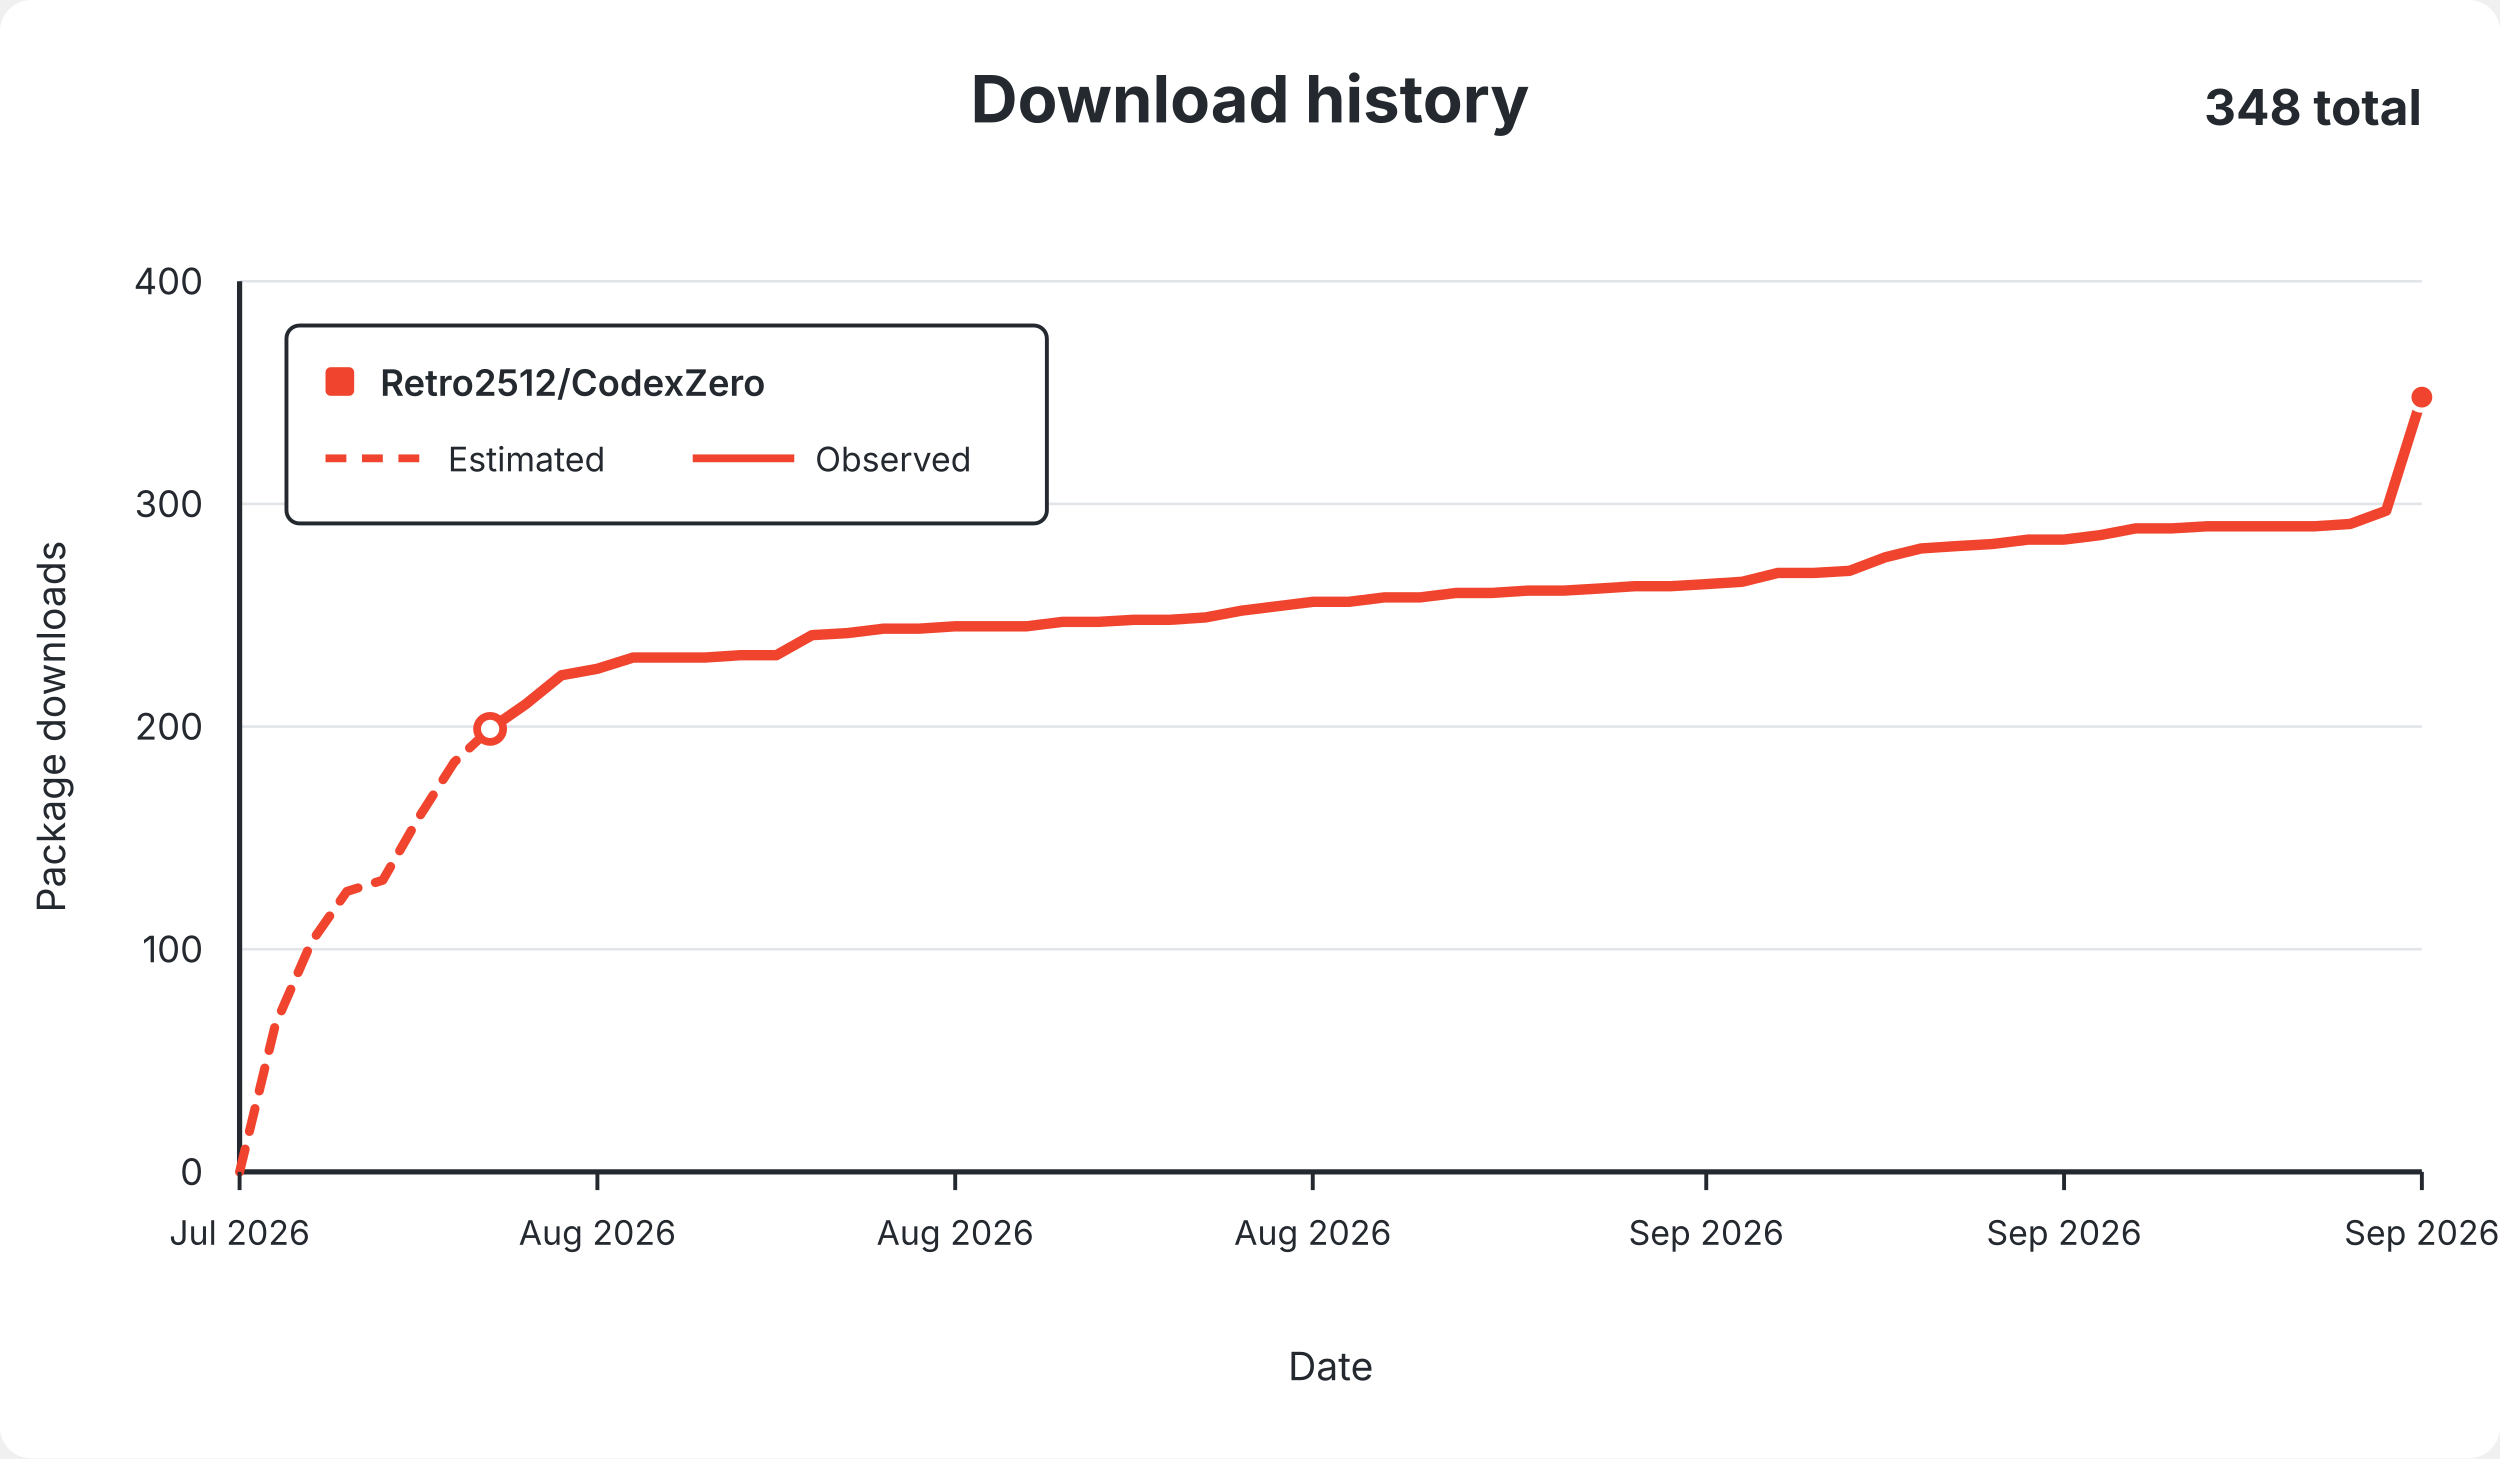
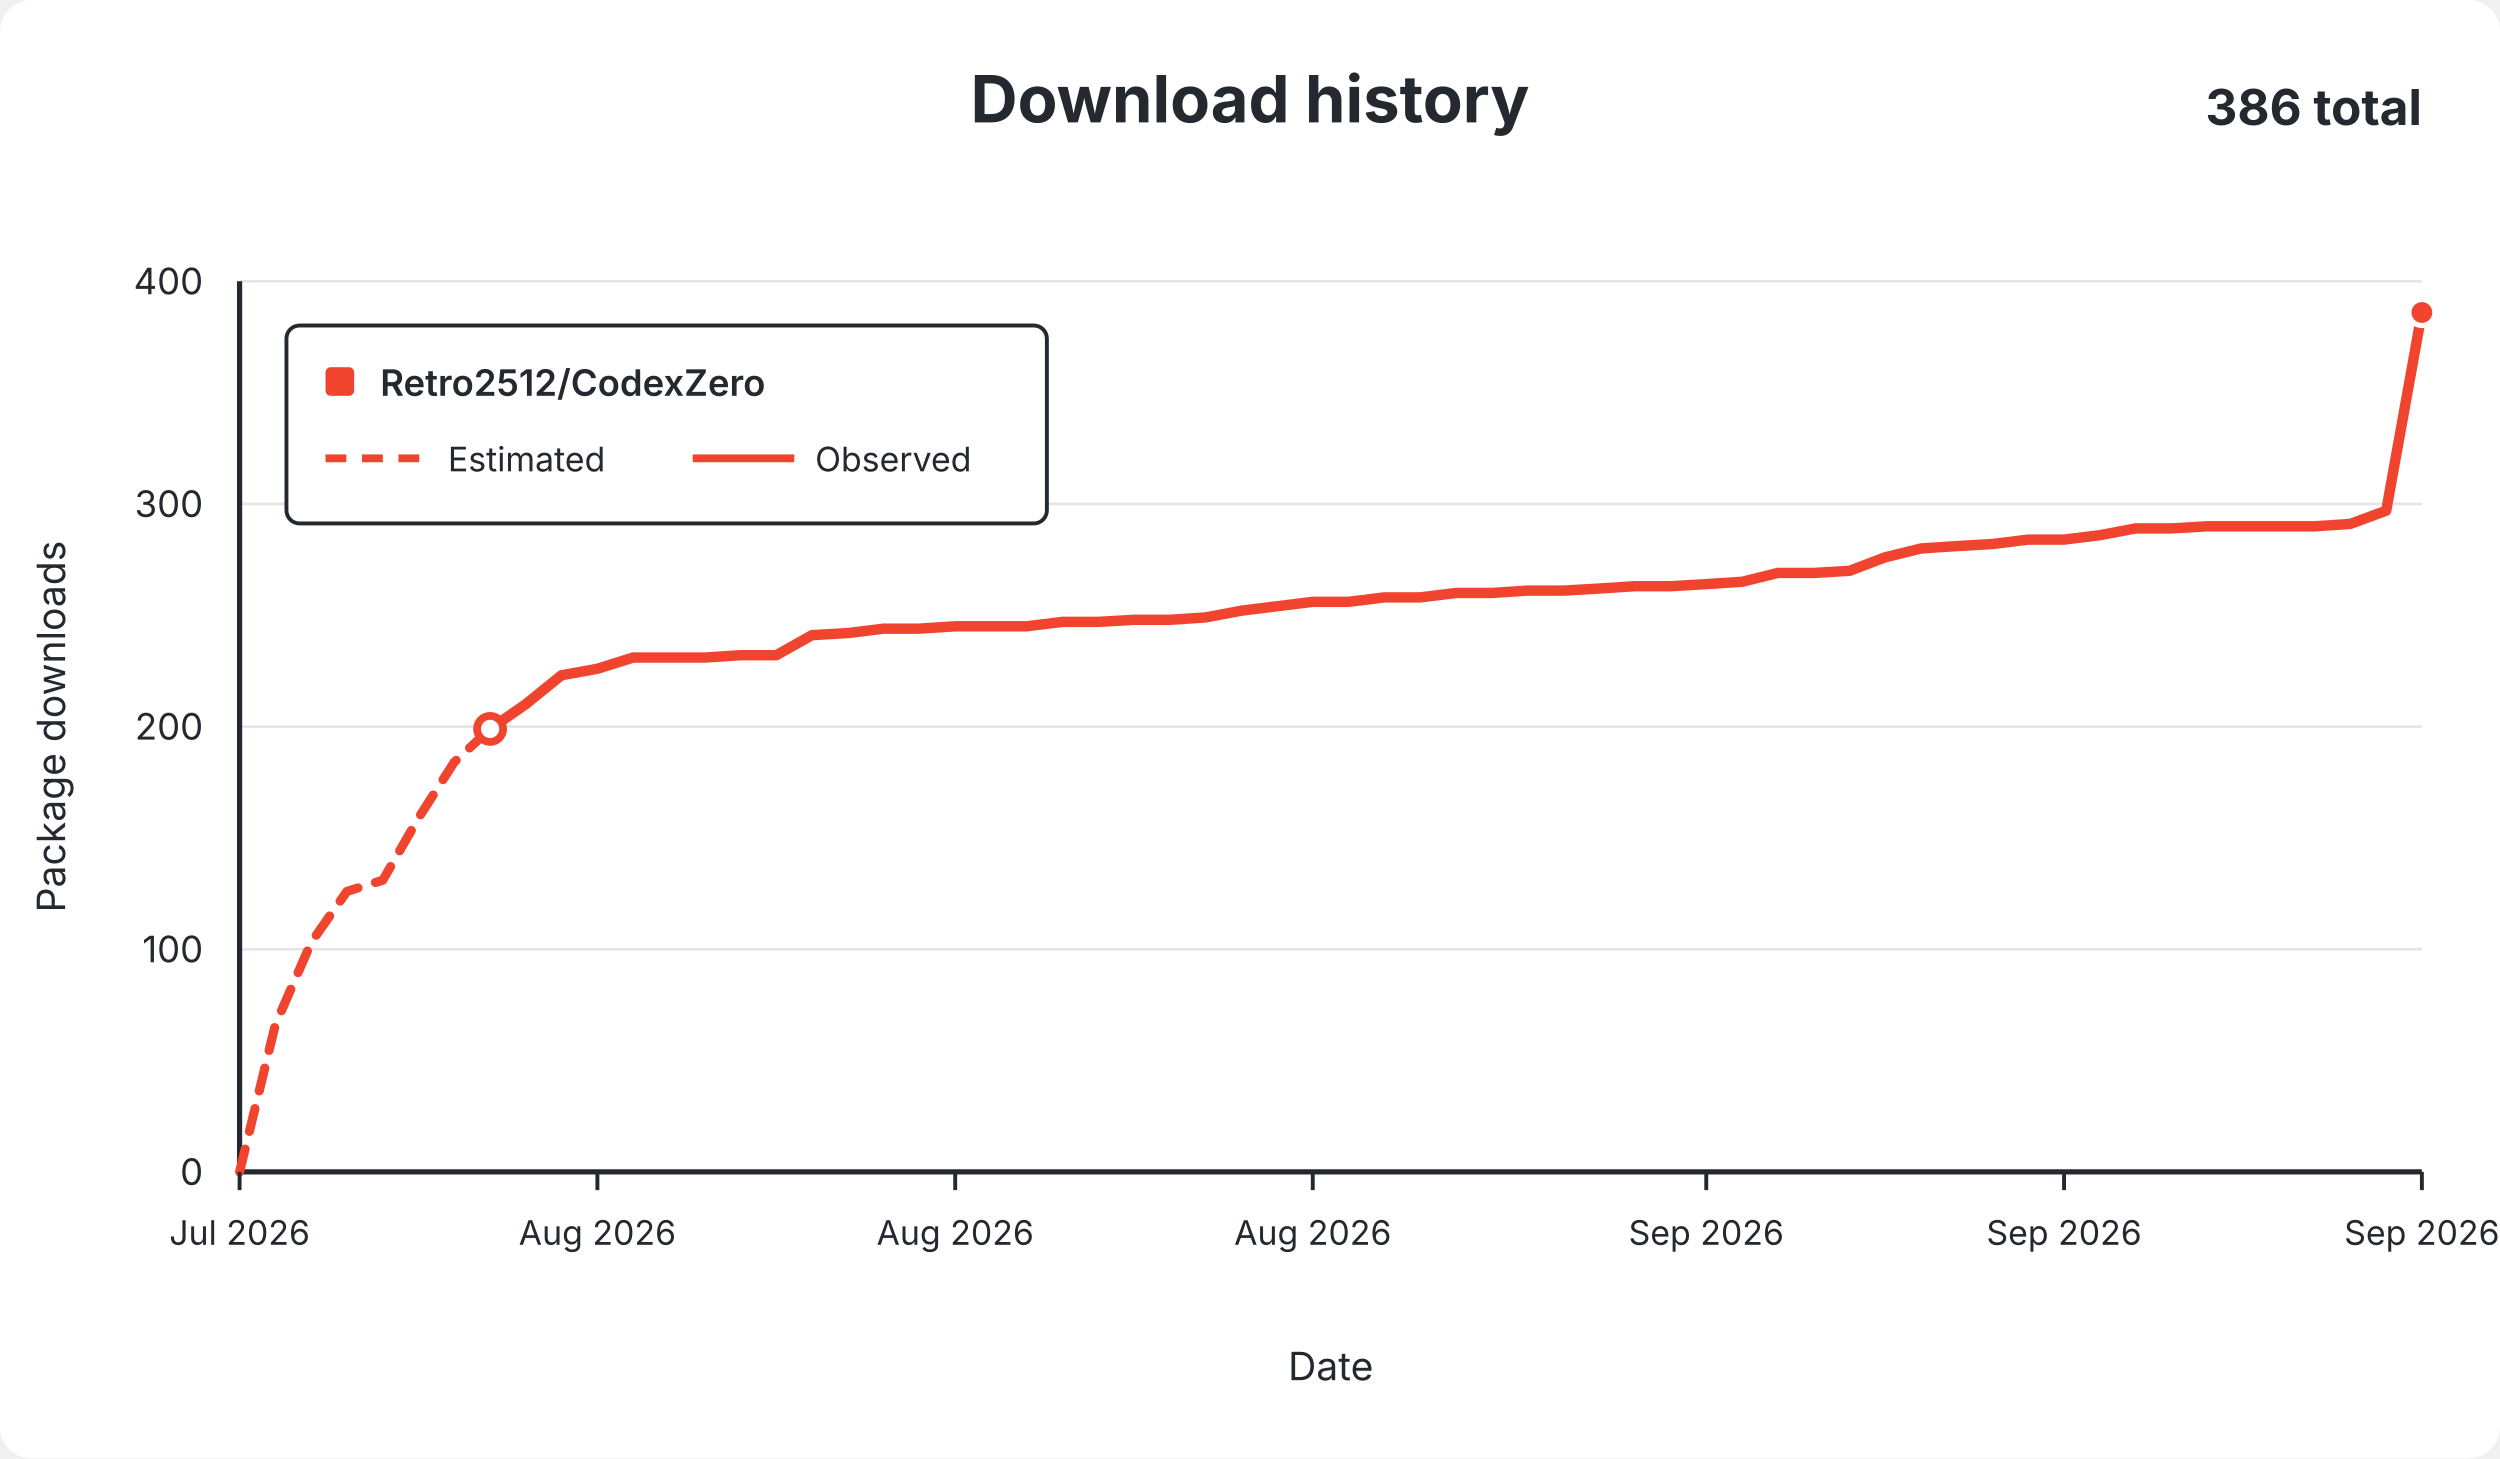
<svg xmlns="http://www.w3.org/2000/svg" width="960" height="560" viewBox="0 0 960 560" role="img">
  <rect width="960" height="560" rx="12" fill="#ffffff" />
  <g font-family="-apple-system,BlinkMacSystemFont,Segoe UI,sans-serif" fill="#24292f">
    <text x="480.0" y="47" text-anchor="middle" font-size="25" font-weight="650">Download history</text>
-     <text x="930" y="48" text-anchor="end" font-size="19" font-weight="650">348 total</text>
+     <text x="930" y="48" text-anchor="end" font-size="19" font-weight="650">386 total</text>
    <line x1="92" y1="450.0" x2="930" y2="450.0" stroke="#e1e4e8" stroke-width="1" />
    <text x="78" y="455.0" text-anchor="end" fill="#24292f" font-size="14">0</text>
    <line x1="92" y1="364.5" x2="930" y2="364.5" stroke="#e1e4e8" stroke-width="1" />
    <text x="78" y="369.5" text-anchor="end" fill="#24292f" font-size="14">100</text>
    <line x1="92" y1="279.0" x2="930" y2="279.0" stroke="#e1e4e8" stroke-width="1" />
    <text x="78" y="284.0" text-anchor="end" fill="#24292f" font-size="14">200</text>
    <line x1="92" y1="193.5" x2="930" y2="193.5" stroke="#e1e4e8" stroke-width="1" />
    <text x="78" y="198.5" text-anchor="end" fill="#24292f" font-size="14">300</text>
    <line x1="92" y1="108.0" x2="930" y2="108.0" stroke="#e1e4e8" stroke-width="1" />
    <text x="78" y="113.0" text-anchor="end" fill="#24292f" font-size="14">400</text>
    <line x1="92" y1="108" x2="92" y2="450" stroke="#24292f" stroke-width="2" />
    <line x1="92" y1="450" x2="930" y2="450" stroke="#24292f" stroke-width="2" />
    <path d="M 92.0 450.0 L 105.7 393.6 L 119.5 361.9 L 133.2 342.3 L 147.0 338.0 L 160.7 314.1 L 174.4 292.7 L 188.2 279.9" fill="none" stroke="#f0442e" stroke-width="3.5" stroke-dasharray="9 7" stroke-linecap="round" stroke-linejoin="round" />
-     <path d="M 188.2 279.9 L 201.9 270.4 L 215.6 259.3 L 229.4 256.8 L 243.1 252.5 L 256.9 252.5 L 270.6 252.5 L 284.3 251.6 L 298.1 251.6 L 311.8 243.9 L 325.5 243.1 L 339.3 241.4 L 353.0 241.4 L 366.8 240.5 L 380.5 240.5 L 394.2 240.5 L 408.0 238.8 L 421.7 238.8 L 435.4 238.0 L 449.2 238.0 L 462.9 237.1 L 476.7 234.5 L 490.4 232.8 L 504.1 231.1 L 517.9 231.1 L 531.6 229.4 L 545.3 229.4 L 559.1 227.7 L 572.8 227.7 L 586.6 226.8 L 600.3 226.8 L 614.0 226.0 L 627.8 225.1 L 641.5 225.1 L 655.2 224.3 L 669.0 223.4 L 682.7 220.0 L 696.5 220.0 L 710.2 219.2 L 723.9 214.0 L 737.7 210.6 L 751.4 209.7 L 765.1 208.9 L 778.9 207.2 L 792.6 207.2 L 806.4 205.5 L 820.1 202.9 L 833.8 202.9 L 847.6 202.1 L 861.3 202.1 L 875.0 202.1 L 888.8 202.1 L 902.5 201.2 L 916.3 196.1 L 930.0 152.5" fill="none" stroke="#f0442e" stroke-width="4" stroke-linecap="round" stroke-linejoin="round" />
+     <path d="M 188.2 279.9 L 201.9 270.4 L 215.6 259.3 L 229.4 256.8 L 243.1 252.5 L 256.9 252.5 L 270.6 252.5 L 284.3 251.6 L 298.1 251.6 L 311.8 243.9 L 325.5 243.1 L 339.3 241.4 L 353.0 241.4 L 366.8 240.5 L 380.5 240.5 L 394.2 240.5 L 408.0 238.8 L 421.7 238.8 L 435.4 238.0 L 449.2 238.0 L 462.9 237.1 L 476.7 234.5 L 490.4 232.8 L 504.1 231.1 L 517.9 231.1 L 531.6 229.4 L 545.3 229.4 L 559.1 227.7 L 572.8 227.7 L 586.6 226.8 L 600.3 226.8 L 614.0 226.0 L 627.8 225.1 L 641.5 225.1 L 655.2 224.3 L 669.0 223.4 L 682.7 220.0 L 696.5 220.0 L 710.2 219.2 L 723.9 214.0 L 737.7 210.6 L 751.4 209.7 L 765.1 208.9 L 778.9 207.2 L 792.6 207.2 L 806.4 205.5 L 820.1 202.9 L 833.8 202.9 L 847.6 202.1 L 861.3 202.1 L 875.0 202.1 L 888.8 202.1 L 902.5 201.2 L 916.3 196.1 L 930.0 120.0" fill="none" stroke="#f0442e" stroke-width="4" stroke-linecap="round" stroke-linejoin="round" />
    <circle cx="188.2" cy="279.9" r="5" fill="#ffffff" stroke="#f0442e" stroke-width="3" />
-     <circle cx="930.0" cy="152.5" r="5" fill="#f0442e" stroke="#ffffff" stroke-width="2" />
+     <circle cx="930.0" cy="120.0" r="5" fill="#f0442e" stroke="#ffffff" stroke-width="2" />
    <line x1="92.0" y1="450" x2="92.0" y2="457" stroke="#24292f" stroke-width="1.5" />
    <text x="92.0" y="478" text-anchor="middle" fill="#24292f" font-size="13">Jul 2026</text>
    <line x1="229.4" y1="450" x2="229.4" y2="457" stroke="#24292f" stroke-width="1.5" />
    <text x="229.4" y="478" text-anchor="middle" fill="#24292f" font-size="13">Aug 2026</text>
    <line x1="366.8" y1="450" x2="366.8" y2="457" stroke="#24292f" stroke-width="1.5" />
    <text x="366.8" y="478" text-anchor="middle" fill="#24292f" font-size="13">Aug 2026</text>
    <line x1="504.1" y1="450" x2="504.1" y2="457" stroke="#24292f" stroke-width="1.5" />
    <text x="504.1" y="478" text-anchor="middle" fill="#24292f" font-size="13">Aug 2026</text>
    <line x1="655.2" y1="450" x2="655.2" y2="457" stroke="#24292f" stroke-width="1.5" />
    <text x="655.2" y="478" text-anchor="middle" fill="#24292f" font-size="13">Sep 2026</text>
    <line x1="792.6" y1="450" x2="792.6" y2="457" stroke="#24292f" stroke-width="1.5" />
    <text x="792.6" y="478" text-anchor="middle" fill="#24292f" font-size="13">Sep 2026</text>
    <line x1="930.0" y1="450" x2="930.0" y2="457" stroke="#24292f" stroke-width="1.5" />
    <text x="930.0" y="478" text-anchor="middle" fill="#24292f" font-size="13">Sep 2026</text>
    <text x="511.0" y="530" text-anchor="middle" font-size="15">Date</text>
    <text x="25" y="279.0" text-anchor="middle" font-size="15" transform="rotate(-90 25 279.0)">Package downloads</text>
    <g>
      <rect x="110" y="125" width="292" height="76" rx="5" fill="#ffffff" stroke="#24292f" stroke-width="1.5" />
      <rect x="125" y="141" width="11" height="11" rx="2" fill="#f0442e" />
      <text x="146" y="152" font-size="14" font-weight="600">Retro2512/CodexZero</text>
      <line x1="125" y1="176" x2="164" y2="176" stroke="#f0442e" stroke-width="3" stroke-dasharray="8 6" />
      <text x="172" y="181" font-size="13">Estimated</text>
      <line x1="266" y1="176" x2="305" y2="176" stroke="#f0442e" stroke-width="3" />
      <text x="313" y="181" font-size="13">Observed</text>
    </g>
  </g>
</svg>
